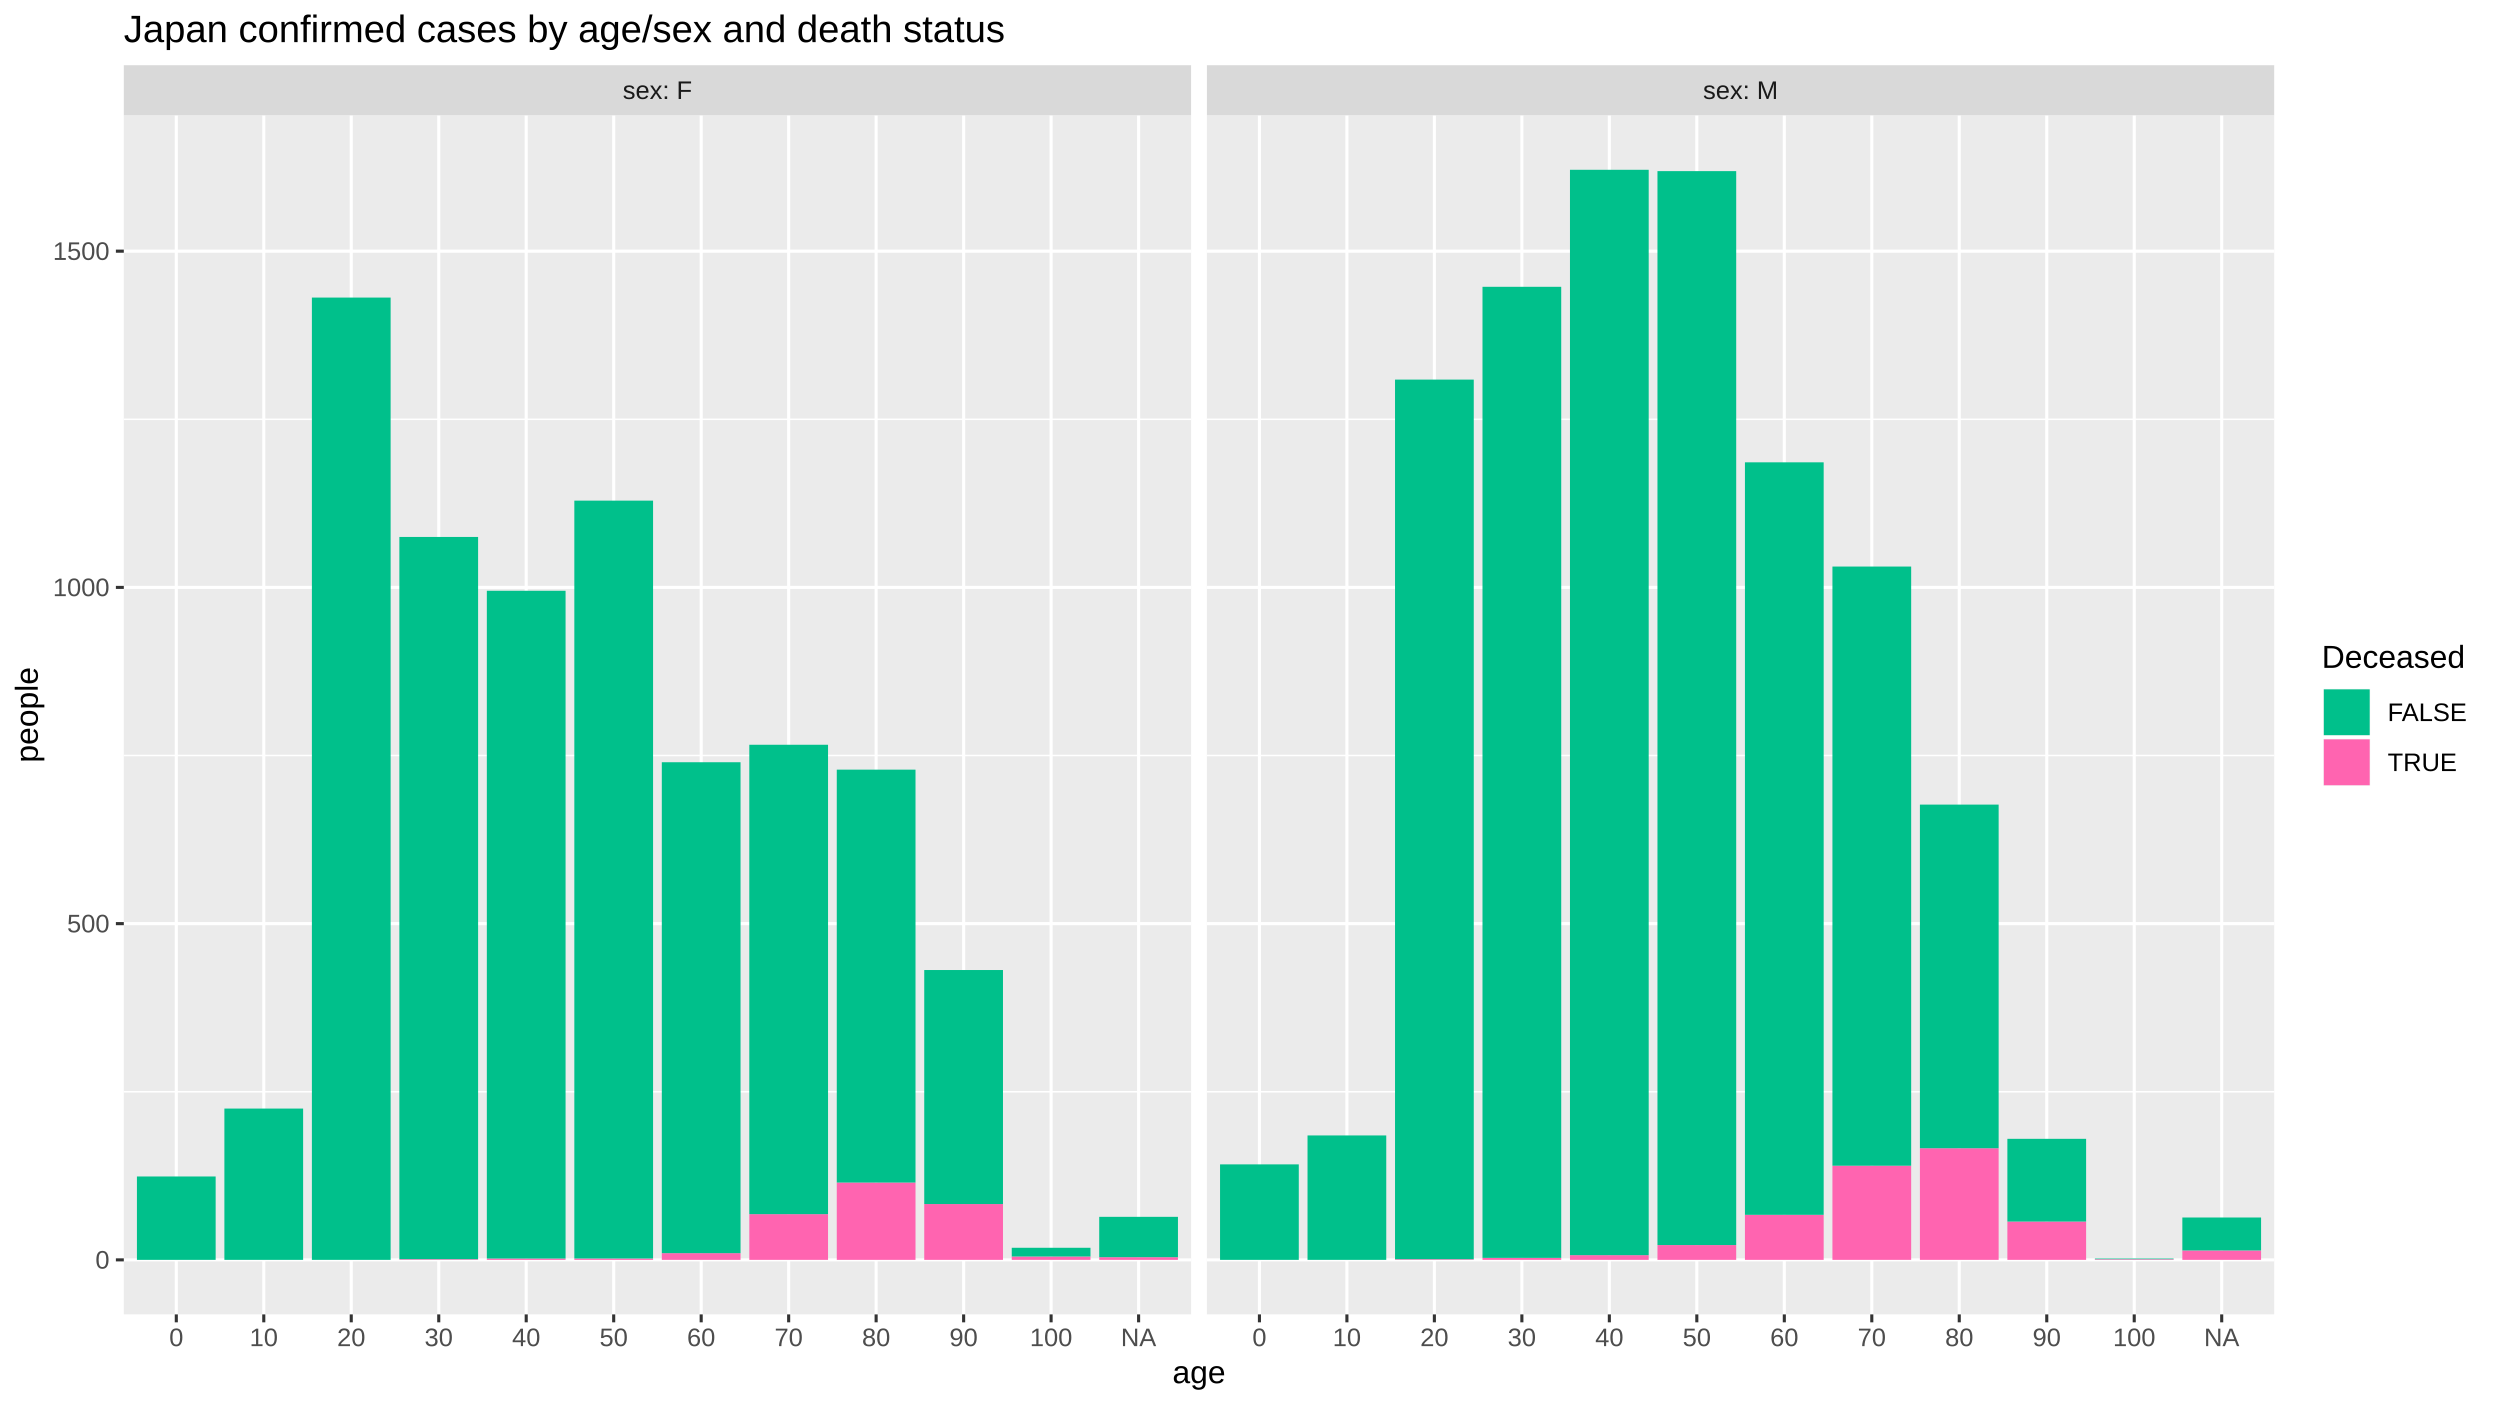
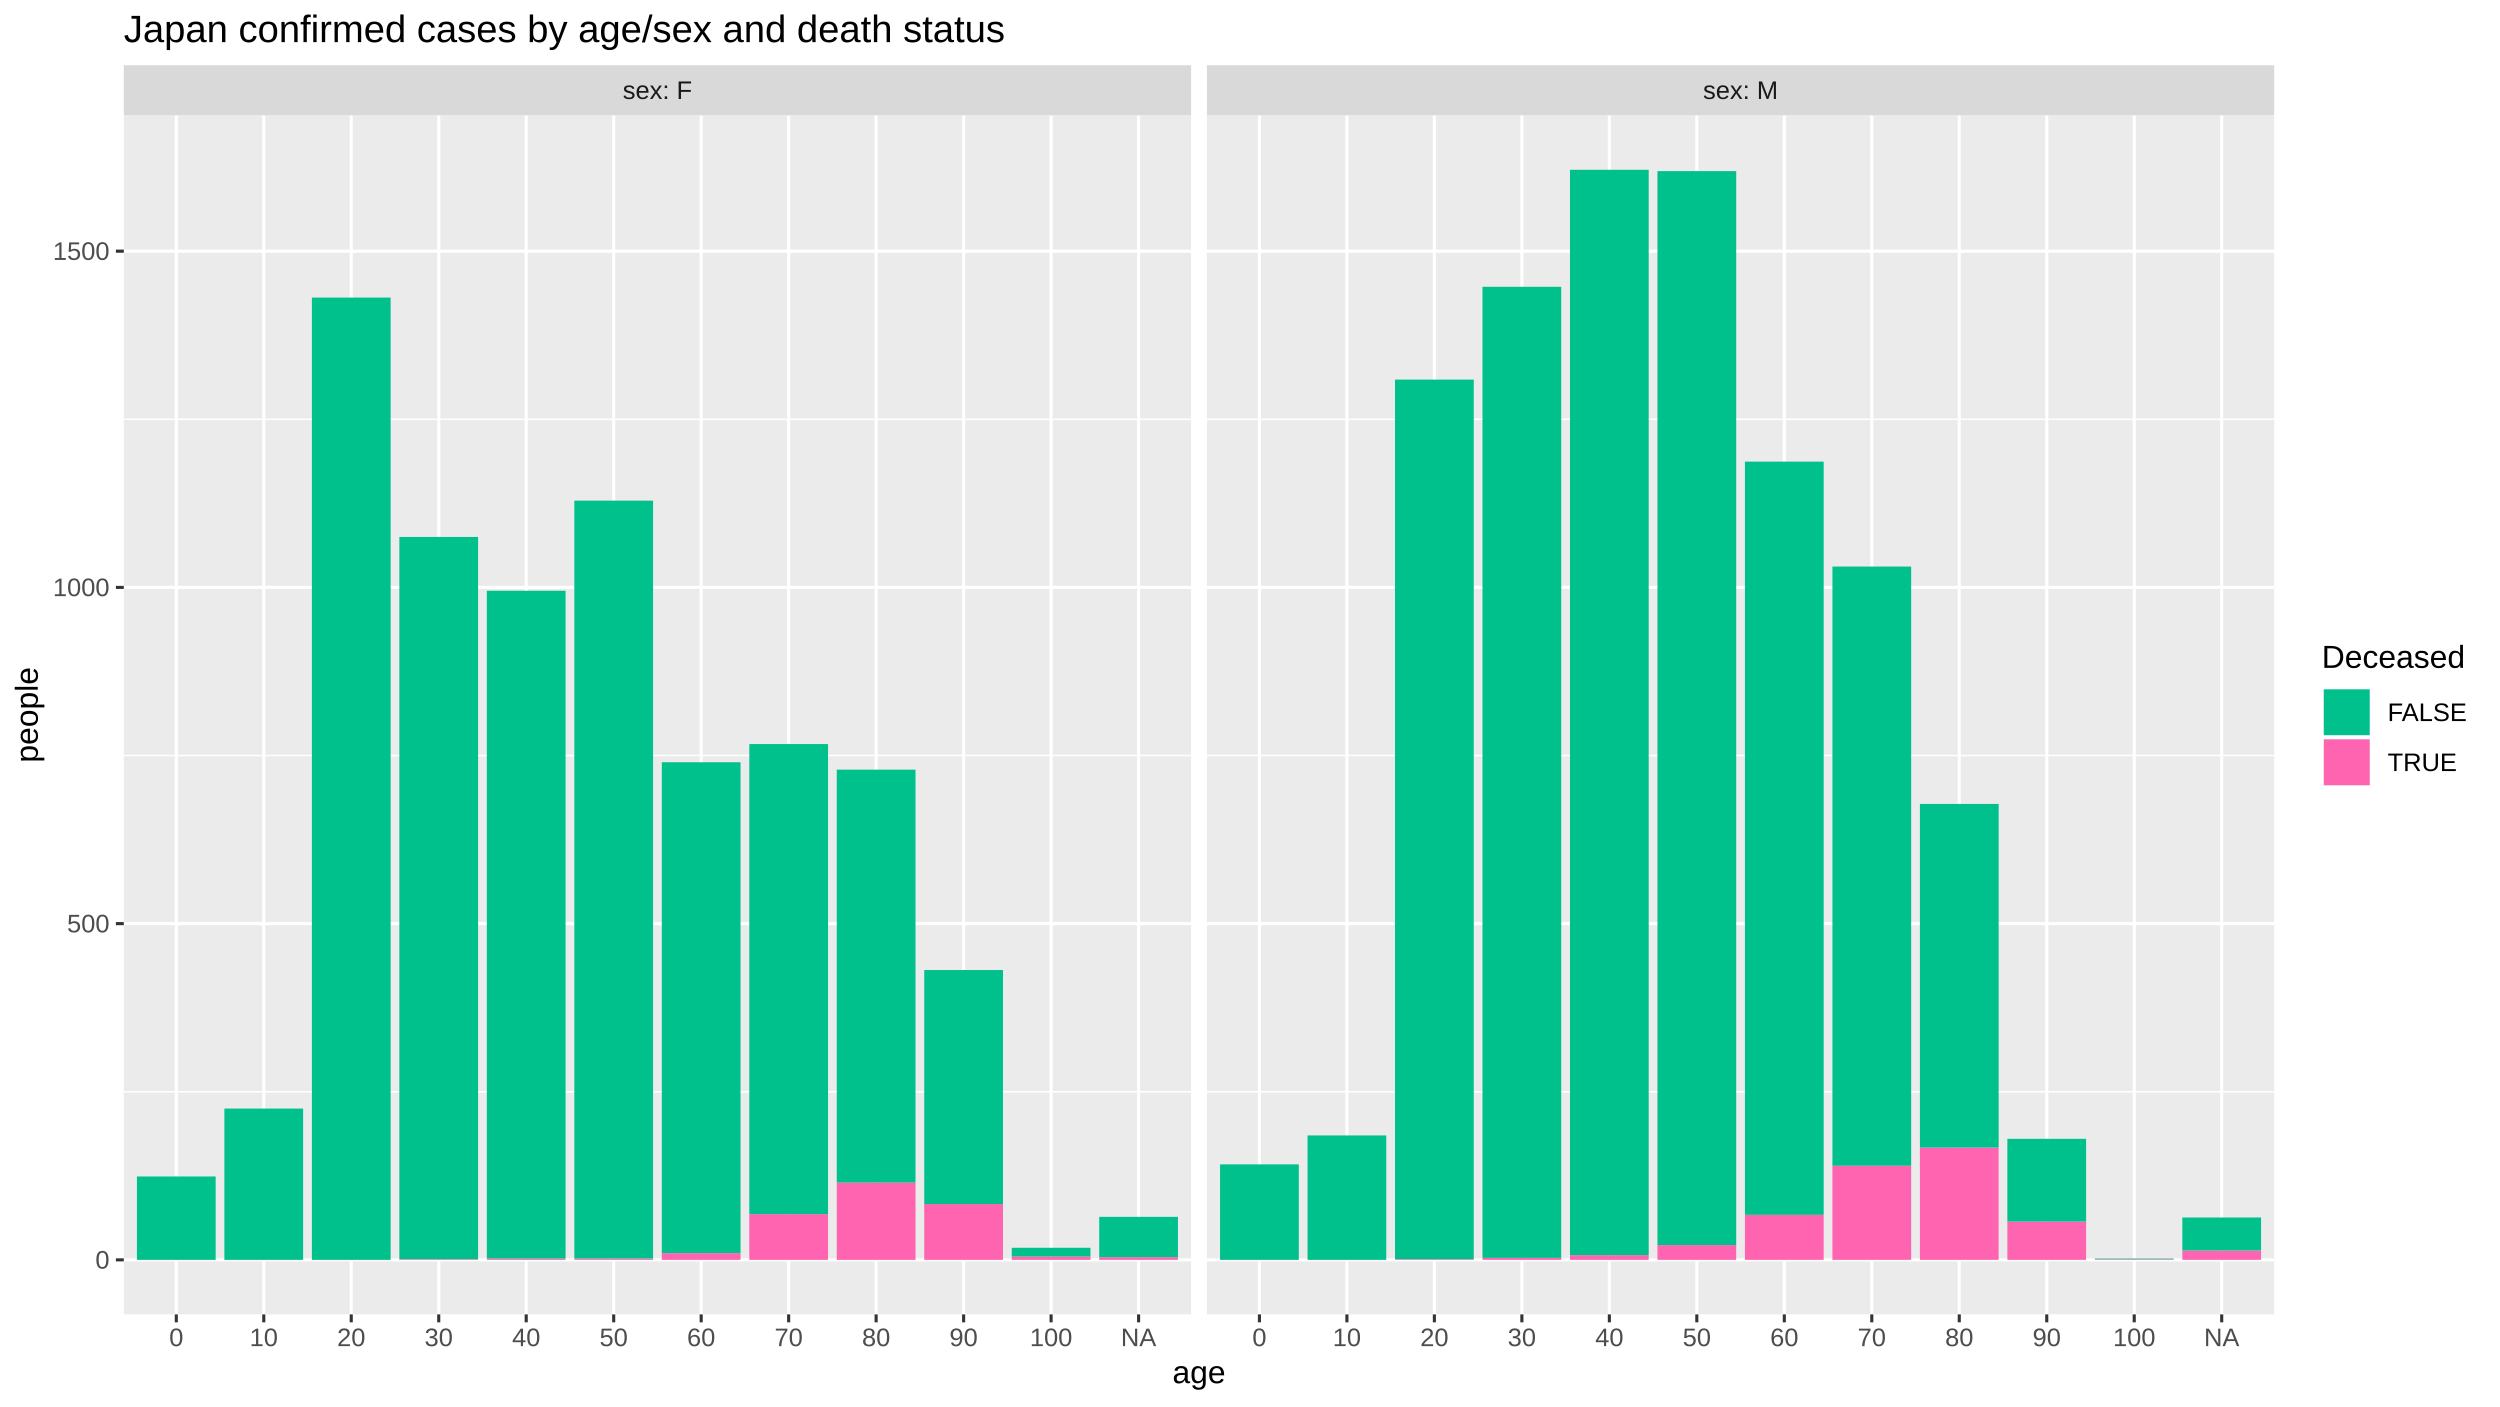
<svg xmlns="http://www.w3.org/2000/svg" viewBox="0 0 864.00 486.00">
  <defs>
    <style type="text/css">
    line, polyline, polygon, path, rect, circle {
      fill: none;
      stroke: #000000;
      stroke-linecap: round;
      stroke-linejoin: round;
      stroke-miterlimit: 10.00;
    }
  </style>
  </defs>
  <rect width="100%" height="100%" style="stroke: none; fill: #FFFFFF;" />
  <rect x="0.00" y="-0" width="864.00" height="486.00" style="stroke-width: 1.07; stroke: #FFFFFF; fill: #FFFFFF;" />
  <defs>
    <clipPath id="cpNDIuNzl8NDExLjY0fDQ1NC4yNXwzOS44NA==">
      <rect x="42.79" y="39.84" width="368.85" height="414.40" />
    </clipPath>
  </defs>
  <rect x="42.79" y="39.84" width="368.85" height="414.40" style="stroke-width: 1.07; stroke: none; fill: #EBEBEB;" clip-path="url(#cpNDIuNzl8NDExLjY0fDQ1NC4yNXwzOS44NA==)" />
  <polyline points="42.79,377.31 411.64,377.31 " style="stroke-width: 0.53; stroke: #FFFFFF; stroke-linecap: butt;" clip-path="url(#cpNDIuNzl8NDExLjY0fDQ1NC4yNXwzOS44NA==)" />
  <polyline points="42.79,261.11 411.64,261.11 " style="stroke-width: 0.53; stroke: #FFFFFF; stroke-linecap: butt;" clip-path="url(#cpNDIuNzl8NDExLjY0fDQ1NC4yNXwzOS44NA==)" />
  <polyline points="42.79,144.90 411.64,144.90 " style="stroke-width: 0.53; stroke: #FFFFFF; stroke-linecap: butt;" clip-path="url(#cpNDIuNzl8NDExLjY0fDQ1NC4yNXwzOS44NA==)" />
  <polyline points="42.79,435.41 411.64,435.41 " style="stroke-width: 1.07; stroke: #FFFFFF; stroke-linecap: butt;" clip-path="url(#cpNDIuNzl8NDExLjY0fDQ1NC4yNXwzOS44NA==)" />
  <polyline points="42.79,319.21 411.64,319.21 " style="stroke-width: 1.07; stroke: #FFFFFF; stroke-linecap: butt;" clip-path="url(#cpNDIuNzl8NDExLjY0fDQ1NC4yNXwzOS44NA==)" />
  <polyline points="42.79,203.00 411.64,203.00 " style="stroke-width: 1.07; stroke: #FFFFFF; stroke-linecap: butt;" clip-path="url(#cpNDIuNzl8NDExLjY0fDQ1NC4yNXwzOS44NA==)" />
  <polyline points="42.79,86.80 411.64,86.80 " style="stroke-width: 1.07; stroke: #FFFFFF; stroke-linecap: butt;" clip-path="url(#cpNDIuNzl8NDExLjY0fDQ1NC4yNXwzOS44NA==)" />
  <polyline points="60.93,454.25 60.93,39.84 " style="stroke-width: 1.07; stroke: #FFFFFF; stroke-linecap: butt;" clip-path="url(#cpNDIuNzl8NDExLjY0fDQ1NC4yNXwzOS44NA==)" />
  <polyline points="91.16,454.25 91.16,39.84 " style="stroke-width: 1.07; stroke: #FFFFFF; stroke-linecap: butt;" clip-path="url(#cpNDIuNzl8NDExLjY0fDQ1NC4yNXwzOS44NA==)" />
  <polyline points="121.39,454.25 121.39,39.84 " style="stroke-width: 1.07; stroke: #FFFFFF; stroke-linecap: butt;" clip-path="url(#cpNDIuNzl8NDExLjY0fDQ1NC4yNXwzOS44NA==)" />
  <polyline points="151.63,454.25 151.63,39.84 " style="stroke-width: 1.07; stroke: #FFFFFF; stroke-linecap: butt;" clip-path="url(#cpNDIuNzl8NDExLjY0fDQ1NC4yNXwzOS44NA==)" />
  <polyline points="181.86,454.25 181.86,39.84 " style="stroke-width: 1.07; stroke: #FFFFFF; stroke-linecap: butt;" clip-path="url(#cpNDIuNzl8NDExLjY0fDQ1NC4yNXwzOS44NA==)" />
  <polyline points="212.09,454.25 212.09,39.84 " style="stroke-width: 1.07; stroke: #FFFFFF; stroke-linecap: butt;" clip-path="url(#cpNDIuNzl8NDExLjY0fDQ1NC4yNXwzOS44NA==)" />
  <polyline points="242.33,454.25 242.33,39.84 " style="stroke-width: 1.07; stroke: #FFFFFF; stroke-linecap: butt;" clip-path="url(#cpNDIuNzl8NDExLjY0fDQ1NC4yNXwzOS44NA==)" />
  <polyline points="272.56,454.25 272.56,39.84 " style="stroke-width: 1.07; stroke: #FFFFFF; stroke-linecap: butt;" clip-path="url(#cpNDIuNzl8NDExLjY0fDQ1NC4yNXwzOS44NA==)" />
  <polyline points="302.79,454.25 302.79,39.84 " style="stroke-width: 1.07; stroke: #FFFFFF; stroke-linecap: butt;" clip-path="url(#cpNDIuNzl8NDExLjY0fDQ1NC4yNXwzOS44NA==)" />
  <polyline points="333.03,454.25 333.03,39.84 " style="stroke-width: 1.07; stroke: #FFFFFF; stroke-linecap: butt;" clip-path="url(#cpNDIuNzl8NDExLjY0fDQ1NC4yNXwzOS44NA==)" />
  <polyline points="363.26,454.25 363.26,39.84 " style="stroke-width: 1.07; stroke: #FFFFFF; stroke-linecap: butt;" clip-path="url(#cpNDIuNzl8NDExLjY0fDQ1NC4yNXwzOS44NA==)" />
  <polyline points="393.50,454.25 393.50,39.84 " style="stroke-width: 1.07; stroke: #FFFFFF; stroke-linecap: butt;" clip-path="url(#cpNDIuNzl8NDExLjY0fDQ1NC4yNXwzOS44NA==)" />
  <rect x="47.32" y="406.59" width="27.21" height="28.82" style="stroke-width: 1.07; stroke: none; stroke-linecap: butt; fill: #00C08B;" clip-path="url(#cpNDIuNzl8NDExLjY0fDQ1NC4yNXwzOS44NA==)" />
  <rect x="77.55" y="383.12" width="27.21" height="52.29" style="stroke-width: 1.07; stroke: none; stroke-linecap: butt; fill: #00C08B;" clip-path="url(#cpNDIuNzl8NDExLjY0fDQ1NC4yNXwzOS44NA==)" />
  <rect x="107.79" y="102.84" width="27.21" height="332.57" style="stroke-width: 1.07; stroke: none; stroke-linecap: butt; fill: #00C08B;" clip-path="url(#cpNDIuNzl8NDExLjY0fDQ1NC4yNXwzOS44NA==)" />
  <rect x="138.02" y="435.18" width="27.21" height="0.23" style="stroke-width: 1.07; stroke: none; stroke-linecap: butt; fill: #FF64B0;" clip-path="url(#cpNDIuNzl8NDExLjY0fDQ1NC4yNXwzOS44NA==)" />
  <rect x="138.02" y="185.57" width="27.21" height="249.60" style="stroke-width: 1.07; stroke: none; stroke-linecap: butt; fill: #00C08B;" clip-path="url(#cpNDIuNzl8NDExLjY0fDQ1NC4yNXwzOS44NA==)" />
  <rect x="168.25" y="434.95" width="27.21" height="0.46" style="stroke-width: 1.07; stroke: none; stroke-linecap: butt; fill: #FF64B0;" clip-path="url(#cpNDIuNzl8NDExLjY0fDQ1NC4yNXwzOS44NA==)" />
  <rect x="168.25" y="204.17" width="27.21" height="230.78" style="stroke-width: 1.07; stroke: none; stroke-linecap: butt; fill: #00C08B;" clip-path="url(#cpNDIuNzl8NDExLjY0fDQ1NC4yNXwzOS44NA==)" />
  <rect x="198.49" y="434.95" width="27.21" height="0.46" style="stroke-width: 1.07; stroke: none; stroke-linecap: butt; fill: #FF64B0;" clip-path="url(#cpNDIuNzl8NDExLjY0fDQ1NC4yNXwzOS44NA==)" />
  <rect x="198.49" y="173.02" width="27.21" height="261.92" style="stroke-width: 1.07; stroke: none; stroke-linecap: butt; fill: #00C08B;" clip-path="url(#cpNDIuNzl8NDExLjY0fDQ1NC4yNXwzOS44NA==)" />
  <rect x="228.72" y="433.09" width="27.21" height="2.32" style="stroke-width: 1.07; stroke: none; stroke-linecap: butt; fill: #FF64B0;" clip-path="url(#cpNDIuNzl8NDExLjY0fDQ1NC4yNXwzOS44NA==)" />
  <rect x="228.72" y="263.43" width="27.21" height="169.66" style="stroke-width: 1.07; stroke: none; stroke-linecap: butt; fill: #00C08B;" clip-path="url(#cpNDIuNzl8NDExLjY0fDQ1NC4yNXwzOS44NA==)" />
  <rect x="258.96" y="419.61" width="27.21" height="15.80" style="stroke-width: 1.07; stroke: none; stroke-linecap: butt; fill: #FF64B0;" clip-path="url(#cpNDIuNzl8NDExLjY0fDQ1NC4yNXwzOS44NA==)" />
-   <rect x="258.96" y="257.39" width="27.21" height="162.22" style="stroke-width: 1.07; stroke: none; stroke-linecap: butt; fill: #00C08B;" clip-path="url(#cpNDIuNzl8NDExLjY0fDQ1NC4yNXwzOS44NA==)" />
+   <rect x="258.96" y="257.15" width="27.21" height="162.45" style="stroke-width: 1.07; stroke: none; stroke-linecap: butt; fill: #00C08B;" clip-path="url(#cpNDIuNzl8NDExLjY0fDQ1NC4yNXwzOS44NA==)" />
  <rect x="289.19" y="408.68" width="27.21" height="26.73" style="stroke-width: 1.07; stroke: none; stroke-linecap: butt; fill: #FF64B0;" clip-path="url(#cpNDIuNzl8NDExLjY0fDQ1NC4yNXwzOS44NA==)" />
  <rect x="289.19" y="265.99" width="27.21" height="142.70" style="stroke-width: 1.07; stroke: none; stroke-linecap: butt; fill: #00C08B;" clip-path="url(#cpNDIuNzl8NDExLjY0fDQ1NC4yNXwzOS44NA==)" />
  <rect x="319.42" y="416.12" width="27.21" height="19.29" style="stroke-width: 1.07; stroke: none; stroke-linecap: butt; fill: #FF64B0;" clip-path="url(#cpNDIuNzl8NDExLjY0fDQ1NC4yNXwzOS44NA==)" />
  <rect x="319.42" y="335.24" width="27.21" height="80.88" style="stroke-width: 1.07; stroke: none; stroke-linecap: butt; fill: #00C08B;" clip-path="url(#cpNDIuNzl8NDExLjY0fDQ1NC4yNXwzOS44NA==)" />
  <rect x="349.66" y="434.25" width="27.21" height="1.16" style="stroke-width: 1.07; stroke: none; stroke-linecap: butt; fill: #FF64B0;" clip-path="url(#cpNDIuNzl8NDExLjY0fDQ1NC4yNXwzOS44NA==)" />
  <rect x="349.66" y="431.23" width="27.21" height="3.02" style="stroke-width: 1.07; stroke: none; stroke-linecap: butt; fill: #00C08B;" clip-path="url(#cpNDIuNzl8NDExLjY0fDQ1NC4yNXwzOS44NA==)" />
  <rect x="379.89" y="434.48" width="27.21" height="0.93" style="stroke-width: 1.07; stroke: none; stroke-linecap: butt; fill: #FF64B0;" clip-path="url(#cpNDIuNzl8NDExLjY0fDQ1NC4yNXwzOS44NA==)" />
  <rect x="379.89" y="420.54" width="27.21" height="13.94" style="stroke-width: 1.07; stroke: none; stroke-linecap: butt; fill: #00C08B;" clip-path="url(#cpNDIuNzl8NDExLjY0fDQ1NC4yNXwzOS44NA==)" />
  <defs>
    <clipPath id="cpMC4wMHw4NjQuMDB8NDg2LjAwfDAuMDA=">
      <rect x="0.00" y="0.00" width="864.00" height="486.00" />
    </clipPath>
  </defs>
  <defs>
    <clipPath id="cpNDE3LjExfDc4NS45N3w0NTQuMjV8MzkuODQ=">
      <rect x="417.11" y="39.84" width="368.85" height="414.40" />
    </clipPath>
  </defs>
  <rect x="417.11" y="39.84" width="368.85" height="414.40" style="stroke-width: 1.07; stroke: none; fill: #EBEBEB;" clip-path="url(#cpNDE3LjExfDc4NS45N3w0NTQuMjV8MzkuODQ=)" />
  <polyline points="417.11,377.31 785.97,377.31 " style="stroke-width: 0.53; stroke: #FFFFFF; stroke-linecap: butt;" clip-path="url(#cpNDE3LjExfDc4NS45N3w0NTQuMjV8MzkuODQ=)" />
  <polyline points="417.11,261.11 785.97,261.11 " style="stroke-width: 0.53; stroke: #FFFFFF; stroke-linecap: butt;" clip-path="url(#cpNDE3LjExfDc4NS45N3w0NTQuMjV8MzkuODQ=)" />
  <polyline points="417.11,144.90 785.97,144.90 " style="stroke-width: 0.53; stroke: #FFFFFF; stroke-linecap: butt;" clip-path="url(#cpNDE3LjExfDc4NS45N3w0NTQuMjV8MzkuODQ=)" />
  <polyline points="417.11,435.41 785.97,435.41 " style="stroke-width: 1.07; stroke: #FFFFFF; stroke-linecap: butt;" clip-path="url(#cpNDE3LjExfDc4NS45N3w0NTQuMjV8MzkuODQ=)" />
  <polyline points="417.11,319.21 785.97,319.21 " style="stroke-width: 1.07; stroke: #FFFFFF; stroke-linecap: butt;" clip-path="url(#cpNDE3LjExfDc4NS45N3w0NTQuMjV8MzkuODQ=)" />
  <polyline points="417.11,203.00 785.97,203.00 " style="stroke-width: 1.07; stroke: #FFFFFF; stroke-linecap: butt;" clip-path="url(#cpNDE3LjExfDc4NS45N3w0NTQuMjV8MzkuODQ=)" />
  <polyline points="417.11,86.80 785.97,86.80 " style="stroke-width: 1.07; stroke: #FFFFFF; stroke-linecap: butt;" clip-path="url(#cpNDE3LjExfDc4NS45N3w0NTQuMjV8MzkuODQ=)" />
  <polyline points="435.26,454.25 435.26,39.84 " style="stroke-width: 1.07; stroke: #FFFFFF; stroke-linecap: butt;" clip-path="url(#cpNDE3LjExfDc4NS45N3w0NTQuMjV8MzkuODQ=)" />
  <polyline points="465.49,454.25 465.49,39.84 " style="stroke-width: 1.07; stroke: #FFFFFF; stroke-linecap: butt;" clip-path="url(#cpNDE3LjExfDc4NS45N3w0NTQuMjV8MzkuODQ=)" />
  <polyline points="495.72,454.25 495.72,39.84 " style="stroke-width: 1.07; stroke: #FFFFFF; stroke-linecap: butt;" clip-path="url(#cpNDE3LjExfDc4NS45N3w0NTQuMjV8MzkuODQ=)" />
  <polyline points="525.96,454.25 525.96,39.84 " style="stroke-width: 1.07; stroke: #FFFFFF; stroke-linecap: butt;" clip-path="url(#cpNDE3LjExfDc4NS45N3w0NTQuMjV8MzkuODQ=)" />
  <polyline points="556.19,454.25 556.19,39.84 " style="stroke-width: 1.07; stroke: #FFFFFF; stroke-linecap: butt;" clip-path="url(#cpNDE3LjExfDc4NS45N3w0NTQuMjV8MzkuODQ=)" />
  <polyline points="586.42,454.25 586.42,39.84 " style="stroke-width: 1.07; stroke: #FFFFFF; stroke-linecap: butt;" clip-path="url(#cpNDE3LjExfDc4NS45N3w0NTQuMjV8MzkuODQ=)" />
  <polyline points="616.66,454.25 616.66,39.84 " style="stroke-width: 1.07; stroke: #FFFFFF; stroke-linecap: butt;" clip-path="url(#cpNDE3LjExfDc4NS45N3w0NTQuMjV8MzkuODQ=)" />
  <polyline points="646.89,454.25 646.89,39.84 " style="stroke-width: 1.07; stroke: #FFFFFF; stroke-linecap: butt;" clip-path="url(#cpNDE3LjExfDc4NS45N3w0NTQuMjV8MzkuODQ=)" />
  <polyline points="677.12,454.25 677.12,39.84 " style="stroke-width: 1.07; stroke: #FFFFFF; stroke-linecap: butt;" clip-path="url(#cpNDE3LjExfDc4NS45N3w0NTQuMjV8MzkuODQ=)" />
  <polyline points="707.36,454.25 707.36,39.84 " style="stroke-width: 1.07; stroke: #FFFFFF; stroke-linecap: butt;" clip-path="url(#cpNDE3LjExfDc4NS45N3w0NTQuMjV8MzkuODQ=)" />
  <polyline points="737.59,454.25 737.59,39.84 " style="stroke-width: 1.07; stroke: #FFFFFF; stroke-linecap: butt;" clip-path="url(#cpNDE3LjExfDc4NS45N3w0NTQuMjV8MzkuODQ=)" />
  <polyline points="767.82,454.25 767.82,39.84 " style="stroke-width: 1.07; stroke: #FFFFFF; stroke-linecap: butt;" clip-path="url(#cpNDE3LjExfDc4NS45N3w0NTQuMjV8MzkuODQ=)" />
  <rect x="421.65" y="402.41" width="27.21" height="33.00" style="stroke-width: 1.07; stroke: none; stroke-linecap: butt; fill: #00C08B;" clip-path="url(#cpNDE3LjExfDc4NS45N3w0NTQuMjV8MzkuODQ=)" />
  <rect x="451.88" y="392.41" width="27.21" height="43.00" style="stroke-width: 1.07; stroke: none; stroke-linecap: butt; fill: #00C08B;" clip-path="url(#cpNDE3LjExfDc4NS45N3w0NTQuMjV8MzkuODQ=)" />
  <rect x="482.12" y="435.18" width="27.21" height="0.23" style="stroke-width: 1.07; stroke: none; stroke-linecap: butt; fill: #FF64B0;" clip-path="url(#cpNDE3LjExfDc4NS45N3w0NTQuMjV8MzkuODQ=)" />
  <rect x="482.12" y="131.19" width="27.21" height="303.99" style="stroke-width: 1.07; stroke: none; stroke-linecap: butt; fill: #00C08B;" clip-path="url(#cpNDE3LjExfDc4NS45N3w0NTQuMjV8MzkuODQ=)" />
  <rect x="512.35" y="434.71" width="27.21" height="0.70" style="stroke-width: 1.07; stroke: none; stroke-linecap: butt; fill: #FF64B0;" clip-path="url(#cpNDE3LjExfDc4NS45N3w0NTQuMjV8MzkuODQ=)" />
  <rect x="512.35" y="99.12" width="27.21" height="335.60" style="stroke-width: 1.07; stroke: none; stroke-linecap: butt; fill: #00C08B;" clip-path="url(#cpNDE3LjExfDc4NS45N3w0NTQuMjV8MzkuODQ=)" />
  <rect x="542.58" y="433.78" width="27.21" height="1.63" style="stroke-width: 1.07; stroke: none; stroke-linecap: butt; fill: #FF64B0;" clip-path="url(#cpNDE3LjExfDc4NS45N3w0NTQuMjV8MzkuODQ=)" />
  <rect x="542.58" y="58.68" width="27.21" height="375.10" style="stroke-width: 1.07; stroke: none; stroke-linecap: butt; fill: #00C08B;" clip-path="url(#cpNDE3LjExfDc4NS45N3w0NTQuMjV8MzkuODQ=)" />
  <rect x="572.82" y="430.30" width="27.21" height="5.11" style="stroke-width: 1.07; stroke: none; stroke-linecap: butt; fill: #FF64B0;" clip-path="url(#cpNDE3LjExfDc4NS45N3w0NTQuMjV8MzkuODQ=)" />
  <rect x="572.82" y="59.14" width="27.21" height="371.15" style="stroke-width: 1.07; stroke: none; stroke-linecap: butt; fill: #00C08B;" clip-path="url(#cpNDE3LjExfDc4NS45N3w0NTQuMjV8MzkuODQ=)" />
  <rect x="603.05" y="419.84" width="27.21" height="15.57" style="stroke-width: 1.07; stroke: none; stroke-linecap: butt; fill: #FF64B0;" clip-path="url(#cpNDE3LjExfDc4NS45N3w0NTQuMjV8MzkuODQ=)" />
-   <rect x="603.05" y="159.78" width="27.21" height="260.06" style="stroke-width: 1.07; stroke: none; stroke-linecap: butt; fill: #00C08B;" clip-path="url(#cpNDE3LjExfDc4NS45N3w0NTQuMjV8MzkuODQ=)" />
+   <rect x="603.05" y="159.54" width="27.21" height="260.30" style="stroke-width: 1.07; stroke: none; stroke-linecap: butt; fill: #00C08B;" clip-path="url(#cpNDE3LjExfDc4NS45N3w0NTQuMjV8MzkuODQ=)" />
  <rect x="633.29" y="402.87" width="27.21" height="32.54" style="stroke-width: 1.07; stroke: none; stroke-linecap: butt; fill: #FF64B0;" clip-path="url(#cpNDE3LjExfDc4NS45N3w0NTQuMjV8MzkuODQ=)" />
  <rect x="633.29" y="195.80" width="27.21" height="207.07" style="stroke-width: 1.07; stroke: none; stroke-linecap: butt; fill: #00C08B;" clip-path="url(#cpNDE3LjExfDc4NS45N3w0NTQuMjV8MzkuODQ=)" />
-   <rect x="663.52" y="396.83" width="27.21" height="38.58" style="stroke-width: 1.07; stroke: none; stroke-linecap: butt; fill: #FF64B0;" clip-path="url(#cpNDE3LjExfDc4NS45N3w0NTQuMjV8MzkuODQ=)" />
-   <rect x="663.52" y="278.07" width="27.21" height="118.76" style="stroke-width: 1.07; stroke: none; stroke-linecap: butt; fill: #00C08B;" clip-path="url(#cpNDE3LjExfDc4NS45N3w0NTQuMjV8MzkuODQ=)" />
+   <rect x="663.52" y="396.60" width="27.21" height="38.81" style="stroke-width: 1.07; stroke: none; stroke-linecap: butt; fill: #FF64B0;" clip-path="url(#cpNDE3LjExfDc4NS45N3w0NTQuMjV8MzkuODQ=)" />
+   <rect x="663.52" y="277.84" width="27.21" height="118.76" style="stroke-width: 1.07; stroke: none; stroke-linecap: butt; fill: #00C08B;" clip-path="url(#cpNDE3LjExfDc4NS45N3w0NTQuMjV8MzkuODQ=)" />
  <rect x="693.75" y="422.16" width="27.21" height="13.25" style="stroke-width: 1.07; stroke: none; stroke-linecap: butt; fill: #FF64B0;" clip-path="url(#cpNDE3LjExfDc4NS45N3w0NTQuMjV8MzkuODQ=)" />
  <rect x="693.75" y="393.58" width="27.21" height="28.59" style="stroke-width: 1.07; stroke: none; stroke-linecap: butt; fill: #00C08B;" clip-path="url(#cpNDE3LjExfDc4NS45N3w0NTQuMjV8MzkuODQ=)" />
  <rect x="723.99" y="435.18" width="27.21" height="0.23" style="stroke-width: 1.07; stroke: none; stroke-linecap: butt; fill: #FF64B0;" clip-path="url(#cpNDE3LjExfDc4NS45N3w0NTQuMjV8MzkuODQ=)" />
  <rect x="723.99" y="434.95" width="27.21" height="0.23" style="stroke-width: 1.07; stroke: none; stroke-linecap: butt; fill: #00C08B;" clip-path="url(#cpNDE3LjExfDc4NS45N3w0NTQuMjV8MzkuODQ=)" />
  <rect x="754.22" y="432.16" width="27.21" height="3.25" style="stroke-width: 1.07; stroke: none; stroke-linecap: butt; fill: #FF64B0;" clip-path="url(#cpNDE3LjExfDc4NS45N3w0NTQuMjV8MzkuODQ=)" />
  <rect x="754.22" y="420.77" width="27.21" height="11.39" style="stroke-width: 1.07; stroke: none; stroke-linecap: butt; fill: #00C08B;" clip-path="url(#cpNDE3LjExfDc4NS45N3w0NTQuMjV8MzkuODQ=)" />
  <defs>
    <clipPath id="cpMC4wMHw4NjQuMDB8NDg2LjAwfDAuMDA=">
      <rect x="0.00" y="0.00" width="864.00" height="486.00" />
    </clipPath>
  </defs>
  <defs>
    <clipPath id="cpNDIuNzl8NDExLjY0fDM5Ljg0fDIyLjUz">
      <rect x="42.79" y="22.53" width="368.85" height="17.31" />
    </clipPath>
  </defs>
  <rect x="42.79" y="22.53" width="368.85" height="17.31" style="stroke-width: 1.07; stroke: none; fill: #D9D9D9;" clip-path="url(#cpNDIuNzl8NDExLjY0fDM5Ljg0fDIyLjUz)" />
  <g clip-path="url(#cpNDIuNzl8NDExLjY0fDM5Ljg0fDIyLjUz)">
    <text x="215.23" y="34.21" style="font-size: 8.80px; fill: #1A1A1A; font-family: Liberation Sans;" textLength="23.96px" lengthAdjust="spacingAndGlyphs">sex: F</text>
  </g>
  <defs>
    <clipPath id="cpMC4wMHw4NjQuMDB8NDg2LjAwfDAuMDA=">
      <rect x="0.00" y="0.00" width="864.00" height="486.00" />
    </clipPath>
  </defs>
  <defs>
    <clipPath id="cpNDE3LjExfDc4NS45N3wzOS44NHwyMi41Mw==">
      <rect x="417.11" y="22.53" width="368.85" height="17.31" />
    </clipPath>
  </defs>
  <rect x="417.11" y="22.53" width="368.85" height="17.31" style="stroke-width: 1.07; stroke: none; fill: #D9D9D9;" clip-path="url(#cpNDE3LjExfDc4NS45N3wzOS44NHwyMi41Mw==)" />
  <g clip-path="url(#cpNDE3LjExfDc4NS45N3wzOS44NHwyMi41Mw==)">
    <text x="588.58" y="34.21" style="font-size: 8.80px; fill: #1A1A1A; font-family: Liberation Sans;" textLength="25.91px" lengthAdjust="spacingAndGlyphs">sex: M</text>
  </g>
  <defs>
    <clipPath id="cpMC4wMHw4NjQuMDB8NDg2LjAwfDAuMDA=">
      <rect x="0.00" y="0.00" width="864.00" height="486.00" />
    </clipPath>
  </defs>
  <polyline points="60.93,456.99 60.93,454.25 " style="stroke-width: 1.07; stroke: #333333; stroke-linecap: butt;" clip-path="url(#cpMC4wMHw4NjQuMDB8NDg2LjAwfDAuMDA=)" />
  <polyline points="91.16,456.99 91.16,454.25 " style="stroke-width: 1.07; stroke: #333333; stroke-linecap: butt;" clip-path="url(#cpMC4wMHw4NjQuMDB8NDg2LjAwfDAuMDA=)" />
  <polyline points="121.39,456.99 121.39,454.25 " style="stroke-width: 1.07; stroke: #333333; stroke-linecap: butt;" clip-path="url(#cpMC4wMHw4NjQuMDB8NDg2LjAwfDAuMDA=)" />
  <polyline points="151.63,456.99 151.63,454.25 " style="stroke-width: 1.07; stroke: #333333; stroke-linecap: butt;" clip-path="url(#cpMC4wMHw4NjQuMDB8NDg2LjAwfDAuMDA=)" />
  <polyline points="181.86,456.99 181.86,454.25 " style="stroke-width: 1.07; stroke: #333333; stroke-linecap: butt;" clip-path="url(#cpMC4wMHw4NjQuMDB8NDg2LjAwfDAuMDA=)" />
  <polyline points="212.09,456.99 212.09,454.25 " style="stroke-width: 1.07; stroke: #333333; stroke-linecap: butt;" clip-path="url(#cpMC4wMHw4NjQuMDB8NDg2LjAwfDAuMDA=)" />
  <polyline points="242.33,456.99 242.33,454.25 " style="stroke-width: 1.07; stroke: #333333; stroke-linecap: butt;" clip-path="url(#cpMC4wMHw4NjQuMDB8NDg2LjAwfDAuMDA=)" />
  <polyline points="272.56,456.99 272.56,454.25 " style="stroke-width: 1.07; stroke: #333333; stroke-linecap: butt;" clip-path="url(#cpMC4wMHw4NjQuMDB8NDg2LjAwfDAuMDA=)" />
  <polyline points="302.79,456.99 302.79,454.25 " style="stroke-width: 1.07; stroke: #333333; stroke-linecap: butt;" clip-path="url(#cpMC4wMHw4NjQuMDB8NDg2LjAwfDAuMDA=)" />
  <polyline points="333.03,456.99 333.03,454.25 " style="stroke-width: 1.07; stroke: #333333; stroke-linecap: butt;" clip-path="url(#cpMC4wMHw4NjQuMDB8NDg2LjAwfDAuMDA=)" />
  <polyline points="363.26,456.99 363.26,454.25 " style="stroke-width: 1.07; stroke: #333333; stroke-linecap: butt;" clip-path="url(#cpMC4wMHw4NjQuMDB8NDg2LjAwfDAuMDA=)" />
  <polyline points="393.50,456.99 393.50,454.25 " style="stroke-width: 1.07; stroke: #333333; stroke-linecap: butt;" clip-path="url(#cpMC4wMHw4NjQuMDB8NDg2LjAwfDAuMDA=)" />
  <g clip-path="url(#cpMC4wMHw4NjQuMDB8NDg2LjAwfDAuMDA=)">
    <text x="58.48" y="465.23" style="font-size: 8.80px; fill: #4D4D4D; font-family: Liberation Sans;" textLength="4.89px" lengthAdjust="spacingAndGlyphs">0</text>
  </g>
  <g clip-path="url(#cpMC4wMHw4NjQuMDB8NDg2LjAwfDAuMDA=)">
    <text x="86.27" y="465.23" style="font-size: 8.80px; fill: #4D4D4D; font-family: Liberation Sans;" textLength="9.79px" lengthAdjust="spacingAndGlyphs">10</text>
  </g>
  <g clip-path="url(#cpMC4wMHw4NjQuMDB8NDg2LjAwfDAuMDA=)">
    <text x="116.50" y="465.23" style="font-size: 8.80px; fill: #4D4D4D; font-family: Liberation Sans;" textLength="9.79px" lengthAdjust="spacingAndGlyphs">20</text>
  </g>
  <g clip-path="url(#cpMC4wMHw4NjQuMDB8NDg2LjAwfDAuMDA=)">
    <text x="146.73" y="465.23" style="font-size: 8.80px; fill: #4D4D4D; font-family: Liberation Sans;" textLength="9.79px" lengthAdjust="spacingAndGlyphs">30</text>
  </g>
  <g clip-path="url(#cpMC4wMHw4NjQuMDB8NDg2LjAwfDAuMDA=)">
    <text x="176.97" y="465.23" style="font-size: 8.80px; fill: #4D4D4D; font-family: Liberation Sans;" textLength="9.79px" lengthAdjust="spacingAndGlyphs">40</text>
  </g>
  <g clip-path="url(#cpMC4wMHw4NjQuMDB8NDg2LjAwfDAuMDA=)">
    <text x="207.20" y="465.23" style="font-size: 8.80px; fill: #4D4D4D; font-family: Liberation Sans;" textLength="9.79px" lengthAdjust="spacingAndGlyphs">50</text>
  </g>
  <g clip-path="url(#cpMC4wMHw4NjQuMDB8NDg2LjAwfDAuMDA=)">
    <text x="237.43" y="465.23" style="font-size: 8.80px; fill: #4D4D4D; font-family: Liberation Sans;" textLength="9.79px" lengthAdjust="spacingAndGlyphs">60</text>
  </g>
  <g clip-path="url(#cpMC4wMHw4NjQuMDB8NDg2LjAwfDAuMDA=)">
    <text x="267.67" y="465.23" style="font-size: 8.80px; fill: #4D4D4D; font-family: Liberation Sans;" textLength="9.79px" lengthAdjust="spacingAndGlyphs">70</text>
  </g>
  <g clip-path="url(#cpMC4wMHw4NjQuMDB8NDg2LjAwfDAuMDA=)">
    <text x="297.90" y="465.23" style="font-size: 8.80px; fill: #4D4D4D; font-family: Liberation Sans;" textLength="9.79px" lengthAdjust="spacingAndGlyphs">80</text>
  </g>
  <g clip-path="url(#cpMC4wMHw4NjQuMDB8NDg2LjAwfDAuMDA=)">
    <text x="328.13" y="465.23" style="font-size: 8.80px; fill: #4D4D4D; font-family: Liberation Sans;" textLength="9.79px" lengthAdjust="spacingAndGlyphs">90</text>
  </g>
  <g clip-path="url(#cpMC4wMHw4NjQuMDB8NDg2LjAwfDAuMDA=)">
    <text x="355.92" y="465.23" style="font-size: 8.80px; fill: #4D4D4D; font-family: Liberation Sans;" textLength="14.68px" lengthAdjust="spacingAndGlyphs">100</text>
  </g>
  <g clip-path="url(#cpMC4wMHw4NjQuMDB8NDg2LjAwfDAuMDA=)">
    <text x="387.38" y="465.23" style="font-size: 8.80px; fill: #4D4D4D; font-family: Liberation Sans;" textLength="12.22px" lengthAdjust="spacingAndGlyphs">NA</text>
  </g>
  <polyline points="435.26,456.99 435.26,454.25 " style="stroke-width: 1.07; stroke: #333333; stroke-linecap: butt;" clip-path="url(#cpMC4wMHw4NjQuMDB8NDg2LjAwfDAuMDA=)" />
  <polyline points="465.49,456.99 465.49,454.25 " style="stroke-width: 1.07; stroke: #333333; stroke-linecap: butt;" clip-path="url(#cpMC4wMHw4NjQuMDB8NDg2LjAwfDAuMDA=)" />
  <polyline points="495.72,456.99 495.72,454.25 " style="stroke-width: 1.07; stroke: #333333; stroke-linecap: butt;" clip-path="url(#cpMC4wMHw4NjQuMDB8NDg2LjAwfDAuMDA=)" />
  <polyline points="525.96,456.99 525.96,454.25 " style="stroke-width: 1.07; stroke: #333333; stroke-linecap: butt;" clip-path="url(#cpMC4wMHw4NjQuMDB8NDg2LjAwfDAuMDA=)" />
  <polyline points="556.19,456.99 556.19,454.25 " style="stroke-width: 1.07; stroke: #333333; stroke-linecap: butt;" clip-path="url(#cpMC4wMHw4NjQuMDB8NDg2LjAwfDAuMDA=)" />
  <polyline points="586.42,456.99 586.42,454.25 " style="stroke-width: 1.07; stroke: #333333; stroke-linecap: butt;" clip-path="url(#cpMC4wMHw4NjQuMDB8NDg2LjAwfDAuMDA=)" />
  <polyline points="616.66,456.99 616.66,454.25 " style="stroke-width: 1.07; stroke: #333333; stroke-linecap: butt;" clip-path="url(#cpMC4wMHw4NjQuMDB8NDg2LjAwfDAuMDA=)" />
  <polyline points="646.89,456.99 646.89,454.25 " style="stroke-width: 1.07; stroke: #333333; stroke-linecap: butt;" clip-path="url(#cpMC4wMHw4NjQuMDB8NDg2LjAwfDAuMDA=)" />
  <polyline points="677.12,456.99 677.12,454.25 " style="stroke-width: 1.07; stroke: #333333; stroke-linecap: butt;" clip-path="url(#cpMC4wMHw4NjQuMDB8NDg2LjAwfDAuMDA=)" />
  <polyline points="707.36,456.99 707.36,454.25 " style="stroke-width: 1.07; stroke: #333333; stroke-linecap: butt;" clip-path="url(#cpMC4wMHw4NjQuMDB8NDg2LjAwfDAuMDA=)" />
  <polyline points="737.59,456.99 737.59,454.25 " style="stroke-width: 1.07; stroke: #333333; stroke-linecap: butt;" clip-path="url(#cpMC4wMHw4NjQuMDB8NDg2LjAwfDAuMDA=)" />
  <polyline points="767.82,456.99 767.82,454.25 " style="stroke-width: 1.07; stroke: #333333; stroke-linecap: butt;" clip-path="url(#cpMC4wMHw4NjQuMDB8NDg2LjAwfDAuMDA=)" />
  <g clip-path="url(#cpMC4wMHw4NjQuMDB8NDg2LjAwfDAuMDA=)">
    <text x="432.81" y="465.23" style="font-size: 8.80px; fill: #4D4D4D; font-family: Liberation Sans;" textLength="4.89px" lengthAdjust="spacingAndGlyphs">0</text>
  </g>
  <g clip-path="url(#cpMC4wMHw4NjQuMDB8NDg2LjAwfDAuMDA=)">
    <text x="460.59" y="465.23" style="font-size: 8.80px; fill: #4D4D4D; font-family: Liberation Sans;" textLength="9.79px" lengthAdjust="spacingAndGlyphs">10</text>
  </g>
  <g clip-path="url(#cpMC4wMHw4NjQuMDB8NDg2LjAwfDAuMDA=)">
    <text x="490.83" y="465.23" style="font-size: 8.80px; fill: #4D4D4D; font-family: Liberation Sans;" textLength="9.79px" lengthAdjust="spacingAndGlyphs">20</text>
  </g>
  <g clip-path="url(#cpMC4wMHw4NjQuMDB8NDg2LjAwfDAuMDA=)">
    <text x="521.06" y="465.23" style="font-size: 8.80px; fill: #4D4D4D; font-family: Liberation Sans;" textLength="9.79px" lengthAdjust="spacingAndGlyphs">30</text>
  </g>
  <g clip-path="url(#cpMC4wMHw4NjQuMDB8NDg2LjAwfDAuMDA=)">
    <text x="551.30" y="465.23" style="font-size: 8.80px; fill: #4D4D4D; font-family: Liberation Sans;" textLength="9.79px" lengthAdjust="spacingAndGlyphs">40</text>
  </g>
  <g clip-path="url(#cpMC4wMHw4NjQuMDB8NDg2LjAwfDAuMDA=)">
    <text x="581.53" y="465.23" style="font-size: 8.80px; fill: #4D4D4D; font-family: Liberation Sans;" textLength="9.79px" lengthAdjust="spacingAndGlyphs">50</text>
  </g>
  <g clip-path="url(#cpMC4wMHw4NjQuMDB8NDg2LjAwfDAuMDA=)">
    <text x="611.76" y="465.23" style="font-size: 8.80px; fill: #4D4D4D; font-family: Liberation Sans;" textLength="9.79px" lengthAdjust="spacingAndGlyphs">60</text>
  </g>
  <g clip-path="url(#cpMC4wMHw4NjQuMDB8NDg2LjAwfDAuMDA=)">
    <text x="642.00" y="465.23" style="font-size: 8.80px; fill: #4D4D4D; font-family: Liberation Sans;" textLength="9.79px" lengthAdjust="spacingAndGlyphs">70</text>
  </g>
  <g clip-path="url(#cpMC4wMHw4NjQuMDB8NDg2LjAwfDAuMDA=)">
    <text x="672.23" y="465.23" style="font-size: 8.80px; fill: #4D4D4D; font-family: Liberation Sans;" textLength="9.79px" lengthAdjust="spacingAndGlyphs">80</text>
  </g>
  <g clip-path="url(#cpMC4wMHw4NjQuMDB8NDg2LjAwfDAuMDA=)">
    <text x="702.46" y="465.23" style="font-size: 8.80px; fill: #4D4D4D; font-family: Liberation Sans;" textLength="9.79px" lengthAdjust="spacingAndGlyphs">90</text>
  </g>
  <g clip-path="url(#cpMC4wMHw4NjQuMDB8NDg2LjAwfDAuMDA=)">
    <text x="730.25" y="465.23" style="font-size: 8.80px; fill: #4D4D4D; font-family: Liberation Sans;" textLength="14.68px" lengthAdjust="spacingAndGlyphs">100</text>
  </g>
  <g clip-path="url(#cpMC4wMHw4NjQuMDB8NDg2LjAwfDAuMDA=)">
    <text x="761.71" y="465.23" style="font-size: 8.80px; fill: #4D4D4D; font-family: Liberation Sans;" textLength="12.22px" lengthAdjust="spacingAndGlyphs">NA</text>
  </g>
  <g clip-path="url(#cpMC4wMHw4NjQuMDB8NDg2LjAwfDAuMDA=)">
    <text x="32.96" y="438.44" style="font-size: 8.80px; fill: #4D4D4D; font-family: Liberation Sans;" textLength="4.89px" lengthAdjust="spacingAndGlyphs">0</text>
  </g>
  <g clip-path="url(#cpMC4wMHw4NjQuMDB8NDg2LjAwfDAuMDA=)">
    <text x="23.17" y="322.23" style="font-size: 8.80px; fill: #4D4D4D; font-family: Liberation Sans;" textLength="14.68px" lengthAdjust="spacingAndGlyphs">500</text>
  </g>
  <g clip-path="url(#cpMC4wMHw4NjQuMDB8NDg2LjAwfDAuMDA=)">
    <text x="18.28" y="206.03" style="font-size: 8.80px; fill: #4D4D4D; font-family: Liberation Sans;" textLength="19.58px" lengthAdjust="spacingAndGlyphs">1000</text>
  </g>
  <g clip-path="url(#cpMC4wMHw4NjQuMDB8NDg2LjAwfDAuMDA=)">
    <text x="18.28" y="89.83" style="font-size: 8.80px; fill: #4D4D4D; font-family: Liberation Sans;" textLength="19.58px" lengthAdjust="spacingAndGlyphs">1500</text>
  </g>
  <polyline points="40.05,435.41 42.79,435.41 " style="stroke-width: 1.07; stroke: #333333; stroke-linecap: butt;" clip-path="url(#cpMC4wMHw4NjQuMDB8NDg2LjAwfDAuMDA=)" />
  <polyline points="40.05,319.21 42.79,319.21 " style="stroke-width: 1.07; stroke: #333333; stroke-linecap: butt;" clip-path="url(#cpMC4wMHw4NjQuMDB8NDg2LjAwfDAuMDA=)" />
  <polyline points="40.05,203.00 42.79,203.00 " style="stroke-width: 1.07; stroke: #333333; stroke-linecap: butt;" clip-path="url(#cpMC4wMHw4NjQuMDB8NDg2LjAwfDAuMDA=)" />
  <polyline points="40.05,86.80 42.79,86.80 " style="stroke-width: 1.07; stroke: #333333; stroke-linecap: butt;" clip-path="url(#cpMC4wMHw4NjQuMDB8NDg2LjAwfDAuMDA=)" />
  <g clip-path="url(#cpMC4wMHw4NjQuMDB8NDg2LjAwfDAuMDA=)">
    <text x="405.20" y="478.03" style="font-size: 11.00px; font-family: Liberation Sans;" textLength="18.35px" lengthAdjust="spacingAndGlyphs">age</text>
  </g>
  <g clip-path="url(#cpMC4wMHw4NjQuMDB8NDg2LjAwfDAuMDA=)">
    <text transform="translate(13.05,263.56) rotate(-90)" style="font-size: 11.00px; font-family: Liberation Sans;" textLength="33.03px" lengthAdjust="spacingAndGlyphs">people</text>
  </g>
  <rect x="796.92" y="216.52" width="61.60" height="61.06" style="stroke-width: 1.07; stroke: none; fill: #FFFFFF;" clip-path="url(#cpMC4wMHw4NjQuMDB8NDg2LjAwfDAuMDA=)" />
  <g clip-path="url(#cpMC4wMHw4NjQuMDB8NDg2LjAwfDAuMDA=)">
    <text x="802.40" y="230.81" style="font-size: 11.00px; font-family: Liberation Sans;" textLength="49.53px" lengthAdjust="spacingAndGlyphs">Deceased</text>
  </g>
  <rect x="802.40" y="237.53" width="17.28" height="17.28" style="stroke-width: 1.07; stroke: #FFFFFF; fill: #F2F2F2;" clip-path="url(#cpMC4wMHw4NjQuMDB8NDg2LjAwfDAuMDA=)" />
  <rect x="803.11" y="238.24" width="15.86" height="15.86" style="stroke-width: 1.07; stroke: none; stroke-linejoin: miter; fill: #00C08B;" clip-path="url(#cpMC4wMHw4NjQuMDB8NDg2LjAwfDAuMDA=)" />
  <rect x="802.40" y="254.81" width="17.28" height="17.28" style="stroke-width: 1.07; stroke: #FFFFFF; fill: #F2F2F2;" clip-path="url(#cpMC4wMHw4NjQuMDB8NDg2LjAwfDAuMDA=)" />
  <rect x="803.11" y="255.52" width="15.86" height="15.86" style="stroke-width: 1.07; stroke: none; stroke-linejoin: miter; fill: #FF64B0;" clip-path="url(#cpMC4wMHw4NjQuMDB8NDg2LjAwfDAuMDA=)" />
  <g clip-path="url(#cpMC4wMHw4NjQuMDB8NDg2LjAwfDAuMDA=)">
    <text x="825.16" y="249.20" style="font-size: 8.80px; font-family: Liberation Sans;" textLength="27.88px" lengthAdjust="spacingAndGlyphs">FALSE</text>
  </g>
  <g clip-path="url(#cpMC4wMHw4NjQuMDB8NDg2LjAwfDAuMDA=)">
    <text x="825.16" y="266.48" style="font-size: 8.80px; font-family: Liberation Sans;" textLength="23.96px" lengthAdjust="spacingAndGlyphs">TRUE</text>
  </g>
  <g clip-path="url(#cpMC4wMHw4NjQuMDB8NDg2LjAwfDAuMDA=)">
    <text x="42.79" y="14.56" style="font-size: 13.20px; font-family: Liberation Sans;" textLength="304.52px" lengthAdjust="spacingAndGlyphs">Japan confirmed cases by age/sex and death status</text>
  </g>
</svg>
